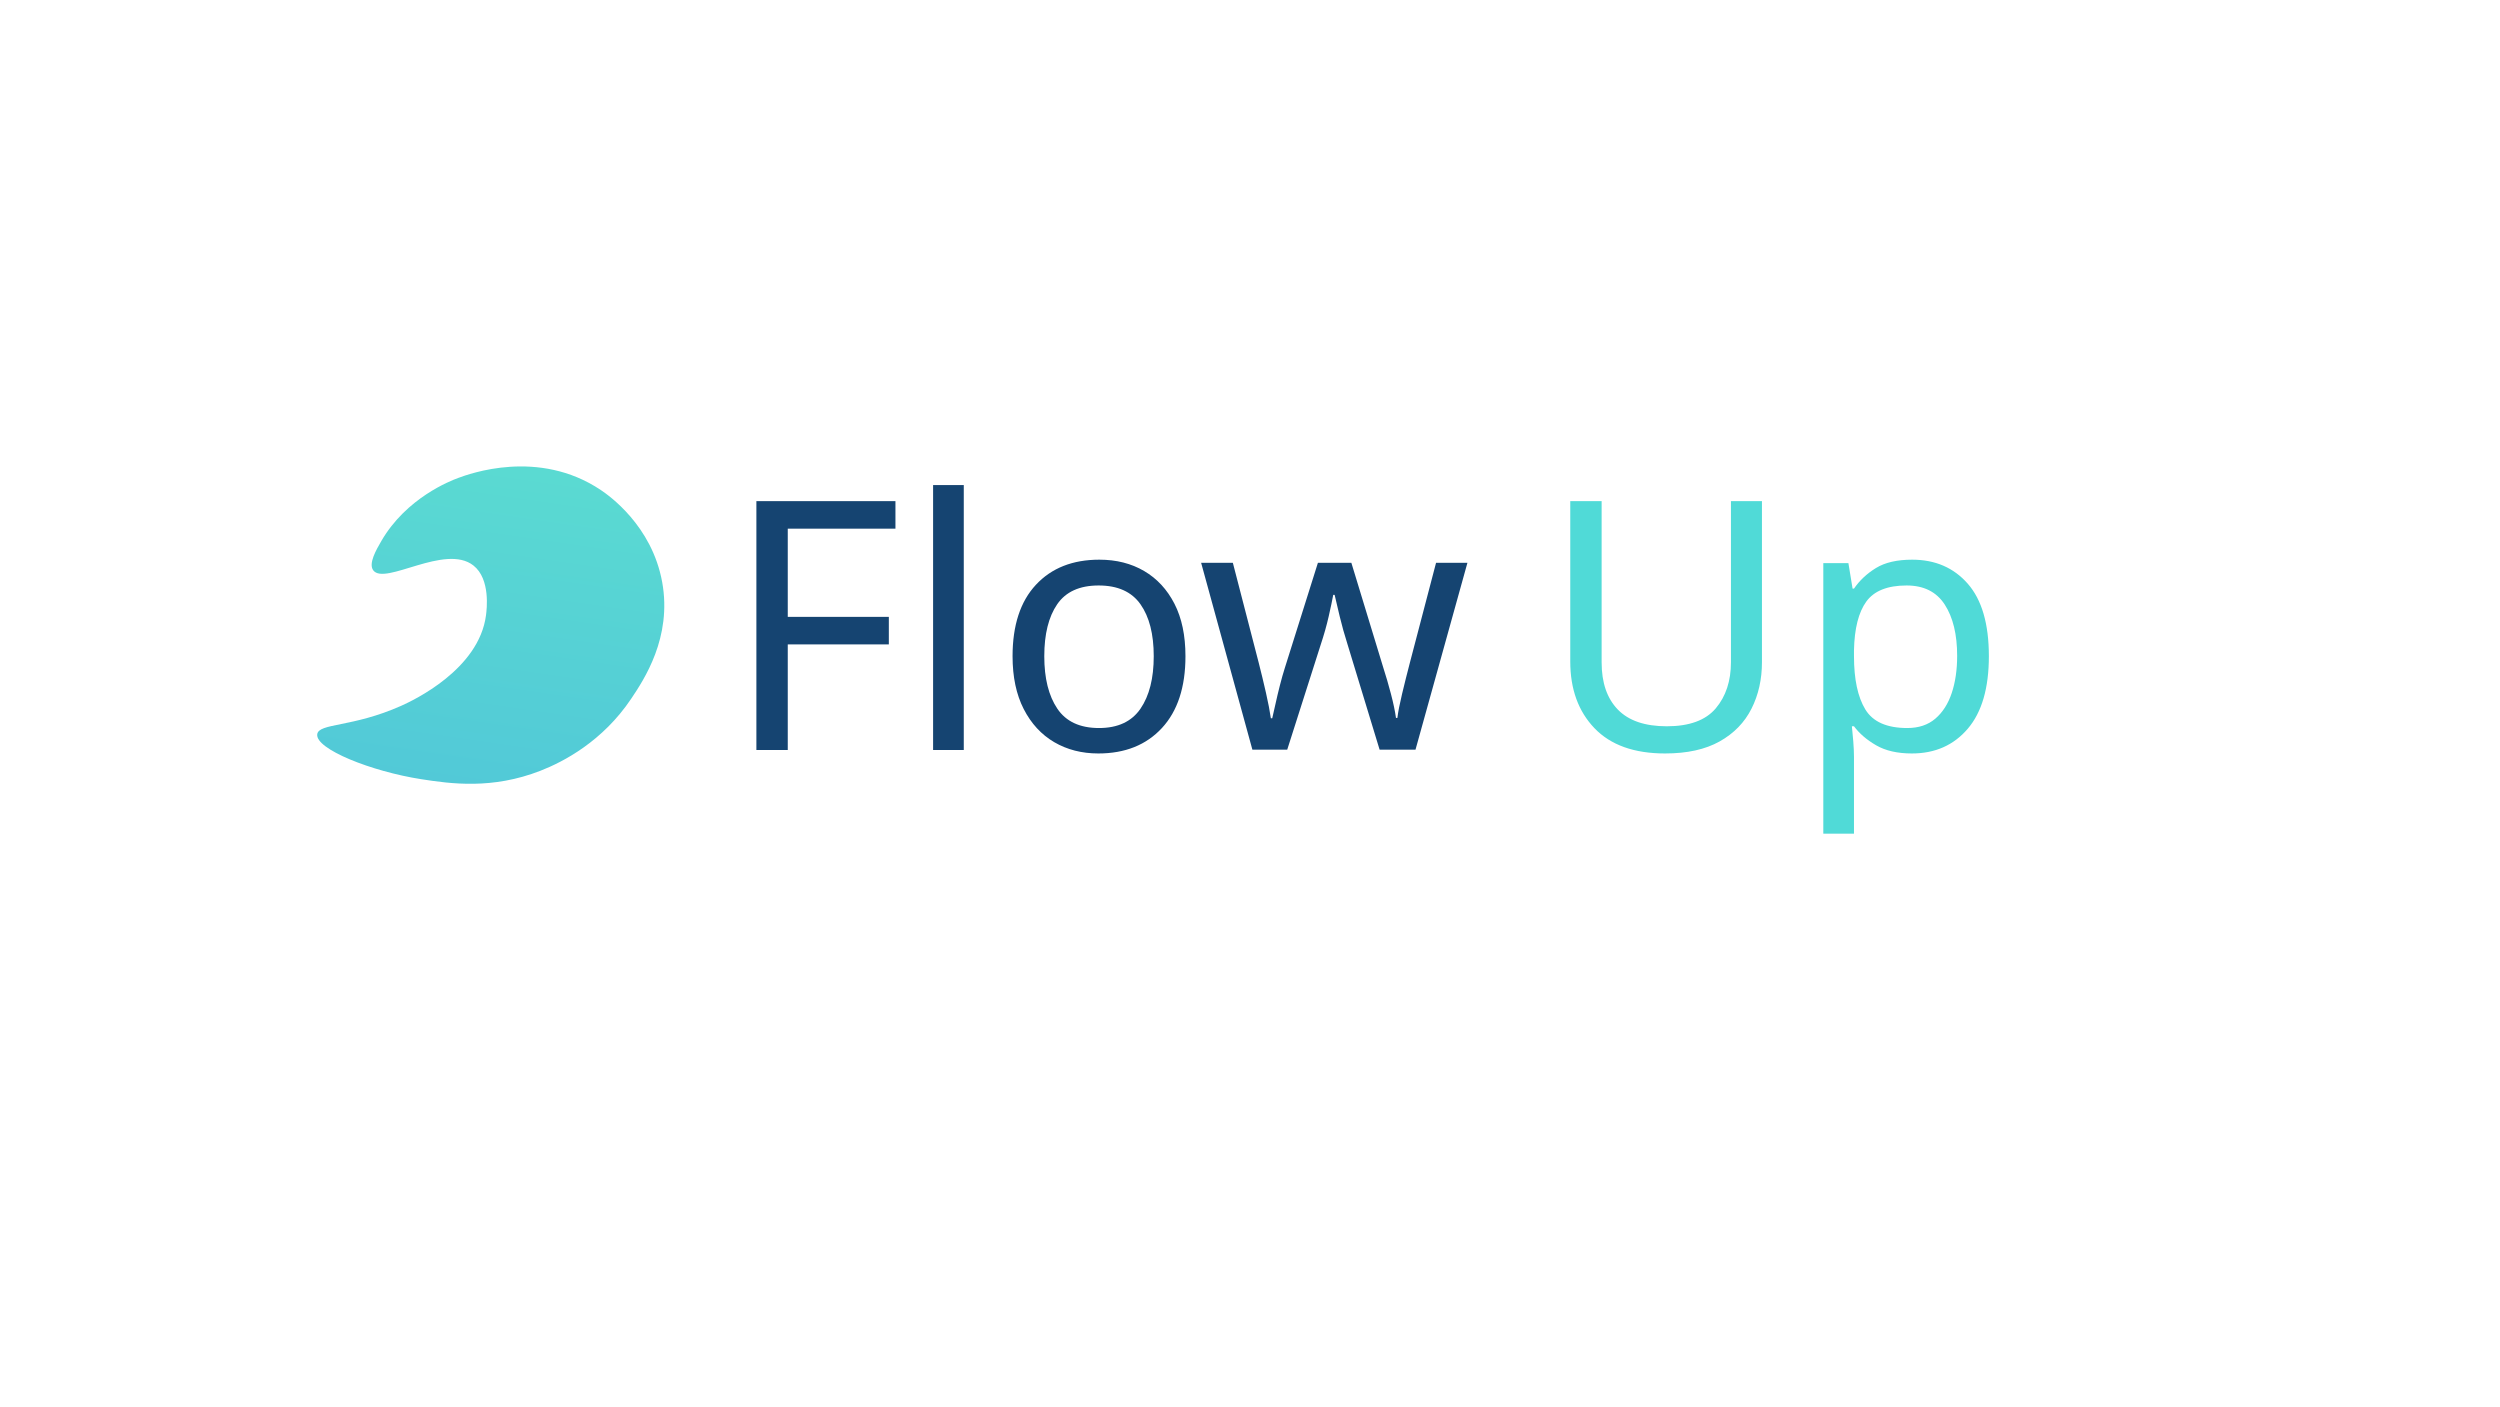
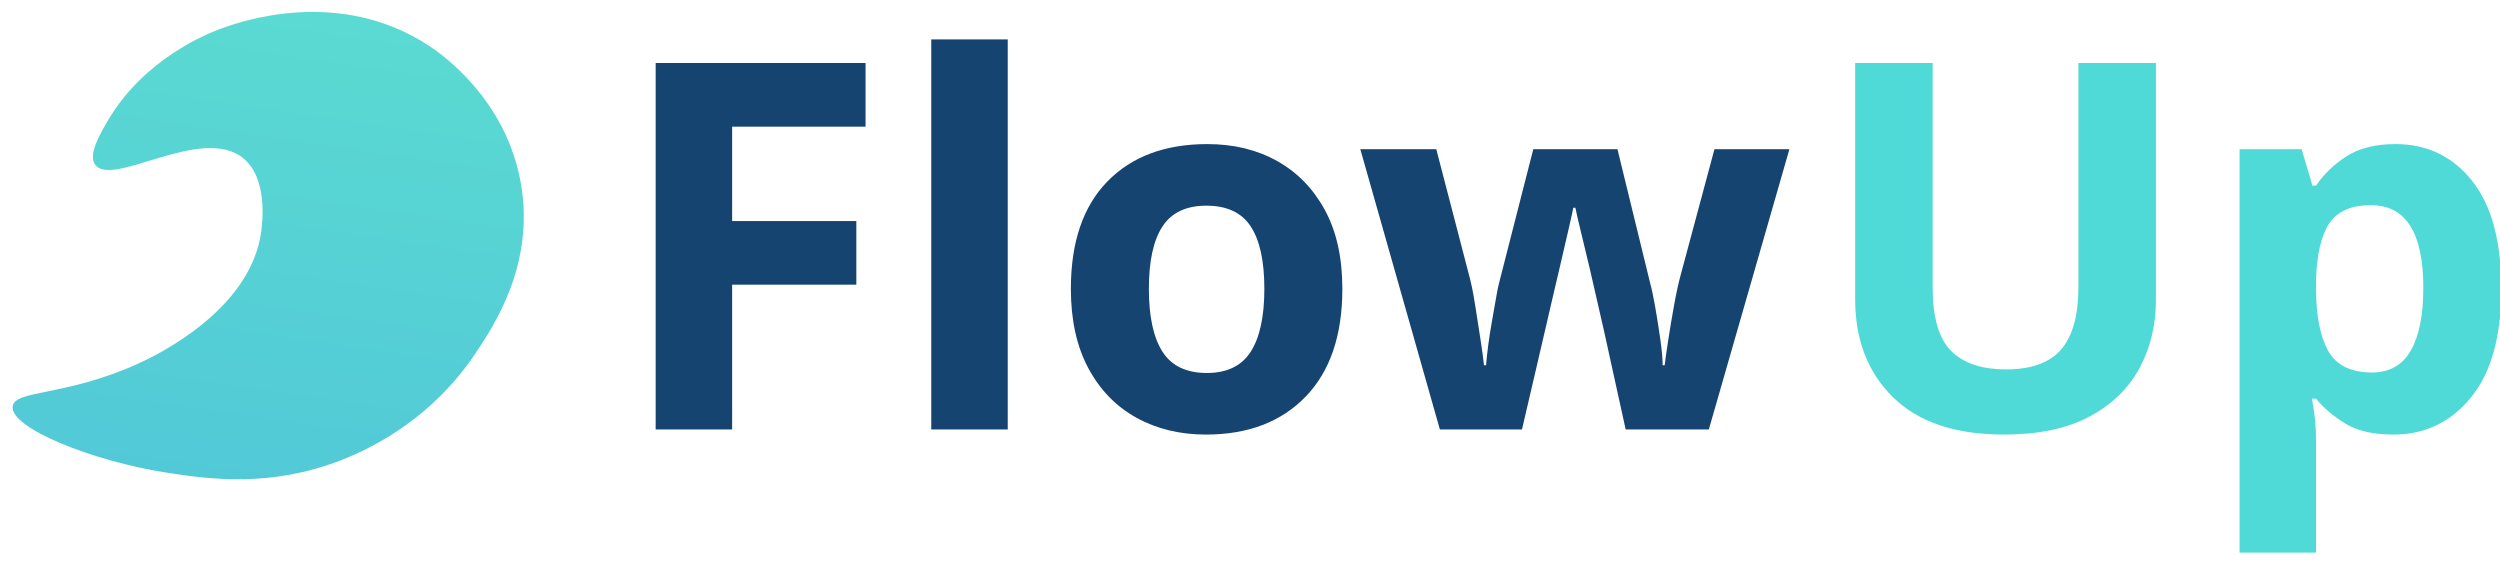
- <svg xmlns="http://www.w3.org/2000/svg" version="1.1" id="Layer_1" x="0px" y="0px" viewBox="0 0 1920 1080" style="enable-background:new 0 0 1920 1080;" xml:space="preserve">
-   <style type="text/css">
- 	.st0{fill:url(#SVGID_1_);}
- 	.st1{fill:#154471; font-family:'Poppins-SemiBold', sans-serif; font-size:267.689px;}
- 	.st2{fill:#50DAD7; font-family:'Poppins-SemiBold', sans-serif; font-size:267.689px;}
- </style>
-   <g>
-     <linearGradient id="SVGID_1_" gradientUnits="userSpaceOnUse" x1="404.092" y1="332.179" x2="318.021" y2="921.054">
-       <stop offset="0" style="stop-color:#5BDCD1" />
-       <stop offset="1" style="stop-color:#47B3DF" />
+ <svg xmlns="http://www.w3.org/2000/svg" id="Layer_1" version="1.1" viewBox="0 0 1304 299">
+   <defs>
+     <style>
+       .st0 {
+         fill: #50dad7;
+       }
+ 
+       .st0, .st1 {
+         font-family: Poppins-SemiBold, Poppins;
+         font-size: 267.7px;
+         font-weight: 600;
+       }
+ 
+       .st1 {
+         fill: #154471;
+       }
+ 
+       .st2 {
+         fill: url(#Gradiente_sem_nome_107);
+       }
+     </style>
+     <linearGradient id="Gradiente_sem_nome_107" data-name="Gradiente sem nome 107" x1="167.1" y1="-19.8" x2="81" y2="569.1" gradientUnits="userSpaceOnUse">
+       <stop offset="0" stop-color="#5bdcd1" />
+       <stop offset="1" stop-color="#47b3df" />
    </linearGradient>
-     <path class="st0" d="M292.86,415.51c19.24-33.18,53.05-46.22,58.93-48.4c8.67-3.21,61.74-22.84,109.6,9.21   c5.95,3.99,39.29,27.16,47.18,70.82c7.68,42.47-14.04,74.89-23.8,89.46c-21.89,32.69-51.85,48.38-69.76,55.36   c-37.04,14.45-68.75,9.99-91.33,6.49c-38.42-5.96-81.52-23.16-80.05-34.51c1.13-8.73,26.83-5.09,64.47-21.87   c9.48-4.23,59.79-27.94,65.16-69.62c0.54-4.2,3.57-27.72-9.67-38.15c-21.69-17.08-67.93,15.62-76.92,3.73   C282.78,432.89,288.98,422.2,292.86,415.51z" />
-     <text x="554.936" y="575.989" class="st1">Flow</text>
-     <text x="1181.868" y="575.989" class="st2">Up</text>
-   </g>
+   </defs>
+   <path class="st2" d="M55.9,63.5c19.2-33.2,53.1-46.2,58.9-48.4,8.7-3.2,61.7-22.8,109.6,9.2,6,4,39.3,27.2,47.2,70.8,7.7,42.5-14,74.9-23.8,89.5-21.9,32.7-51.8,48.4-69.8,55.4-37,14.4-68.8,10-91.3,6.5-38.4-6-81.5-23.2-80.1-34.5,1.1-8.7,26.8-5.1,64.5-21.9,9.5-4.2,59.8-27.9,65.2-69.6.5-4.2,3.6-27.7-9.7-38.2-21.7-17.1-67.9,15.6-76.9,3.7-3.9-5.1,2.3-15.8,6.2-22.5Z" />
+   <text class="st1" transform="translate(317.9 224)">
+     <tspan x="0" y="0">Flow</tspan>
+   </text>
+   <text class="st0" transform="translate(944.9 224)">
+     <tspan x="0" y="0">Up</tspan>
+   </text>
</svg>
